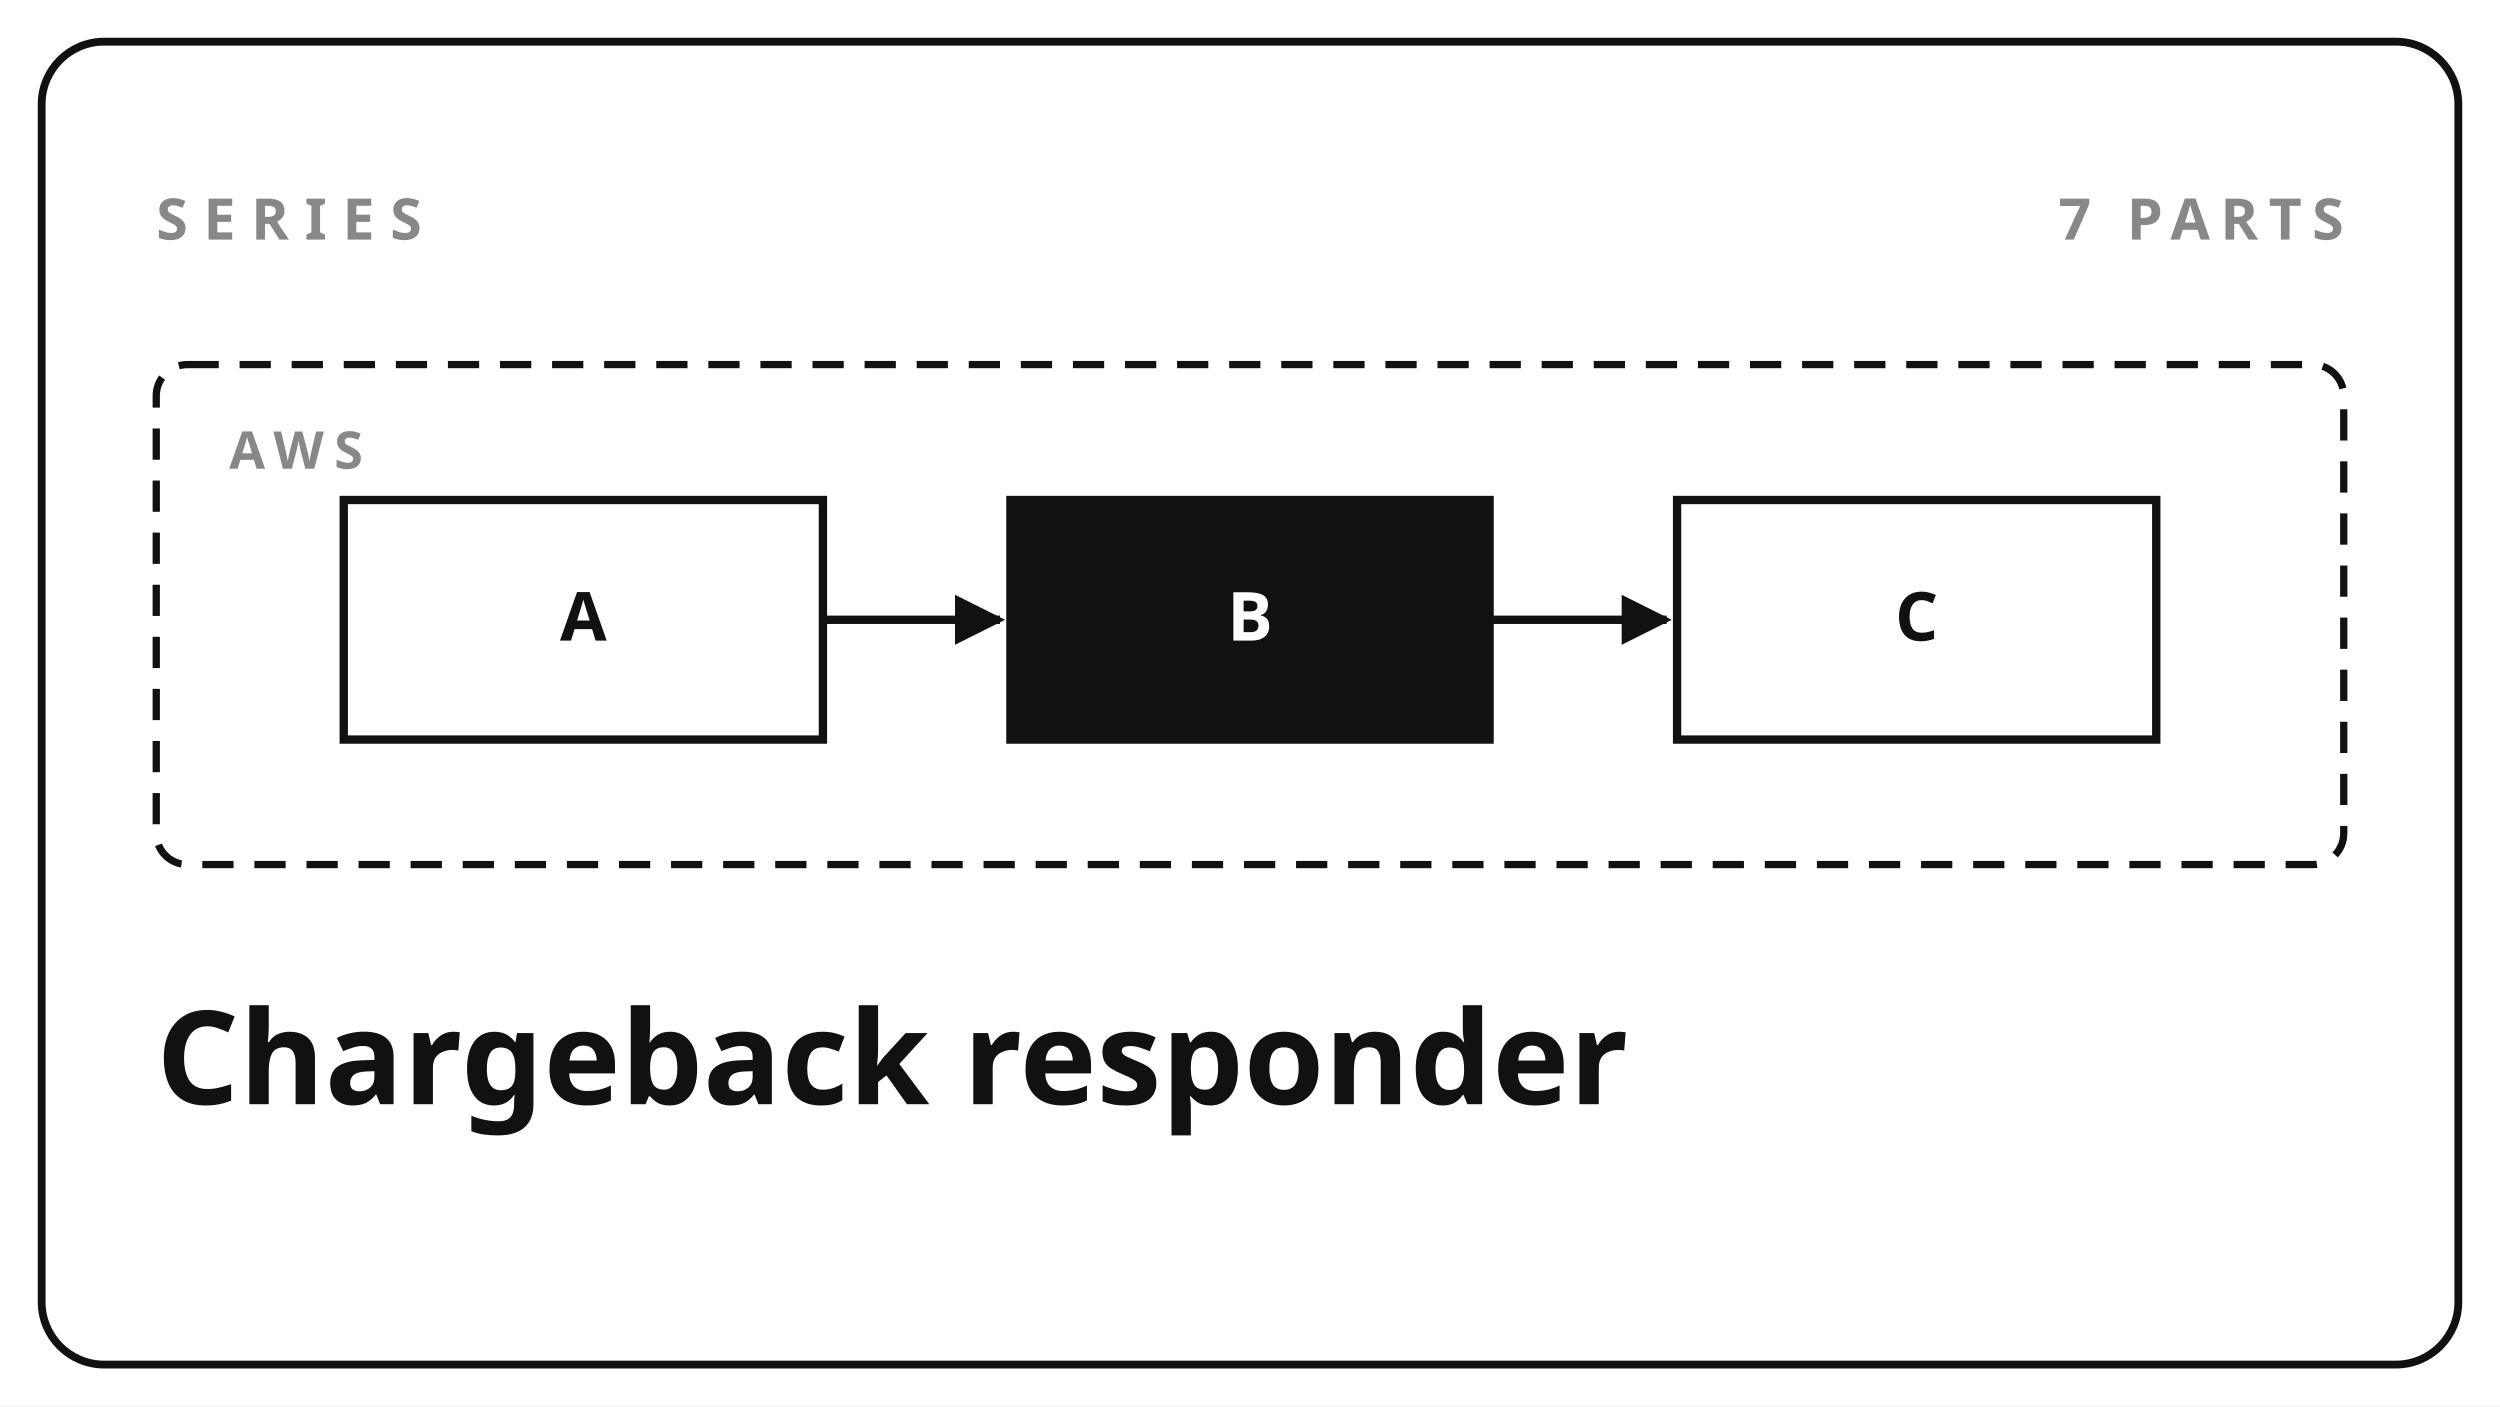
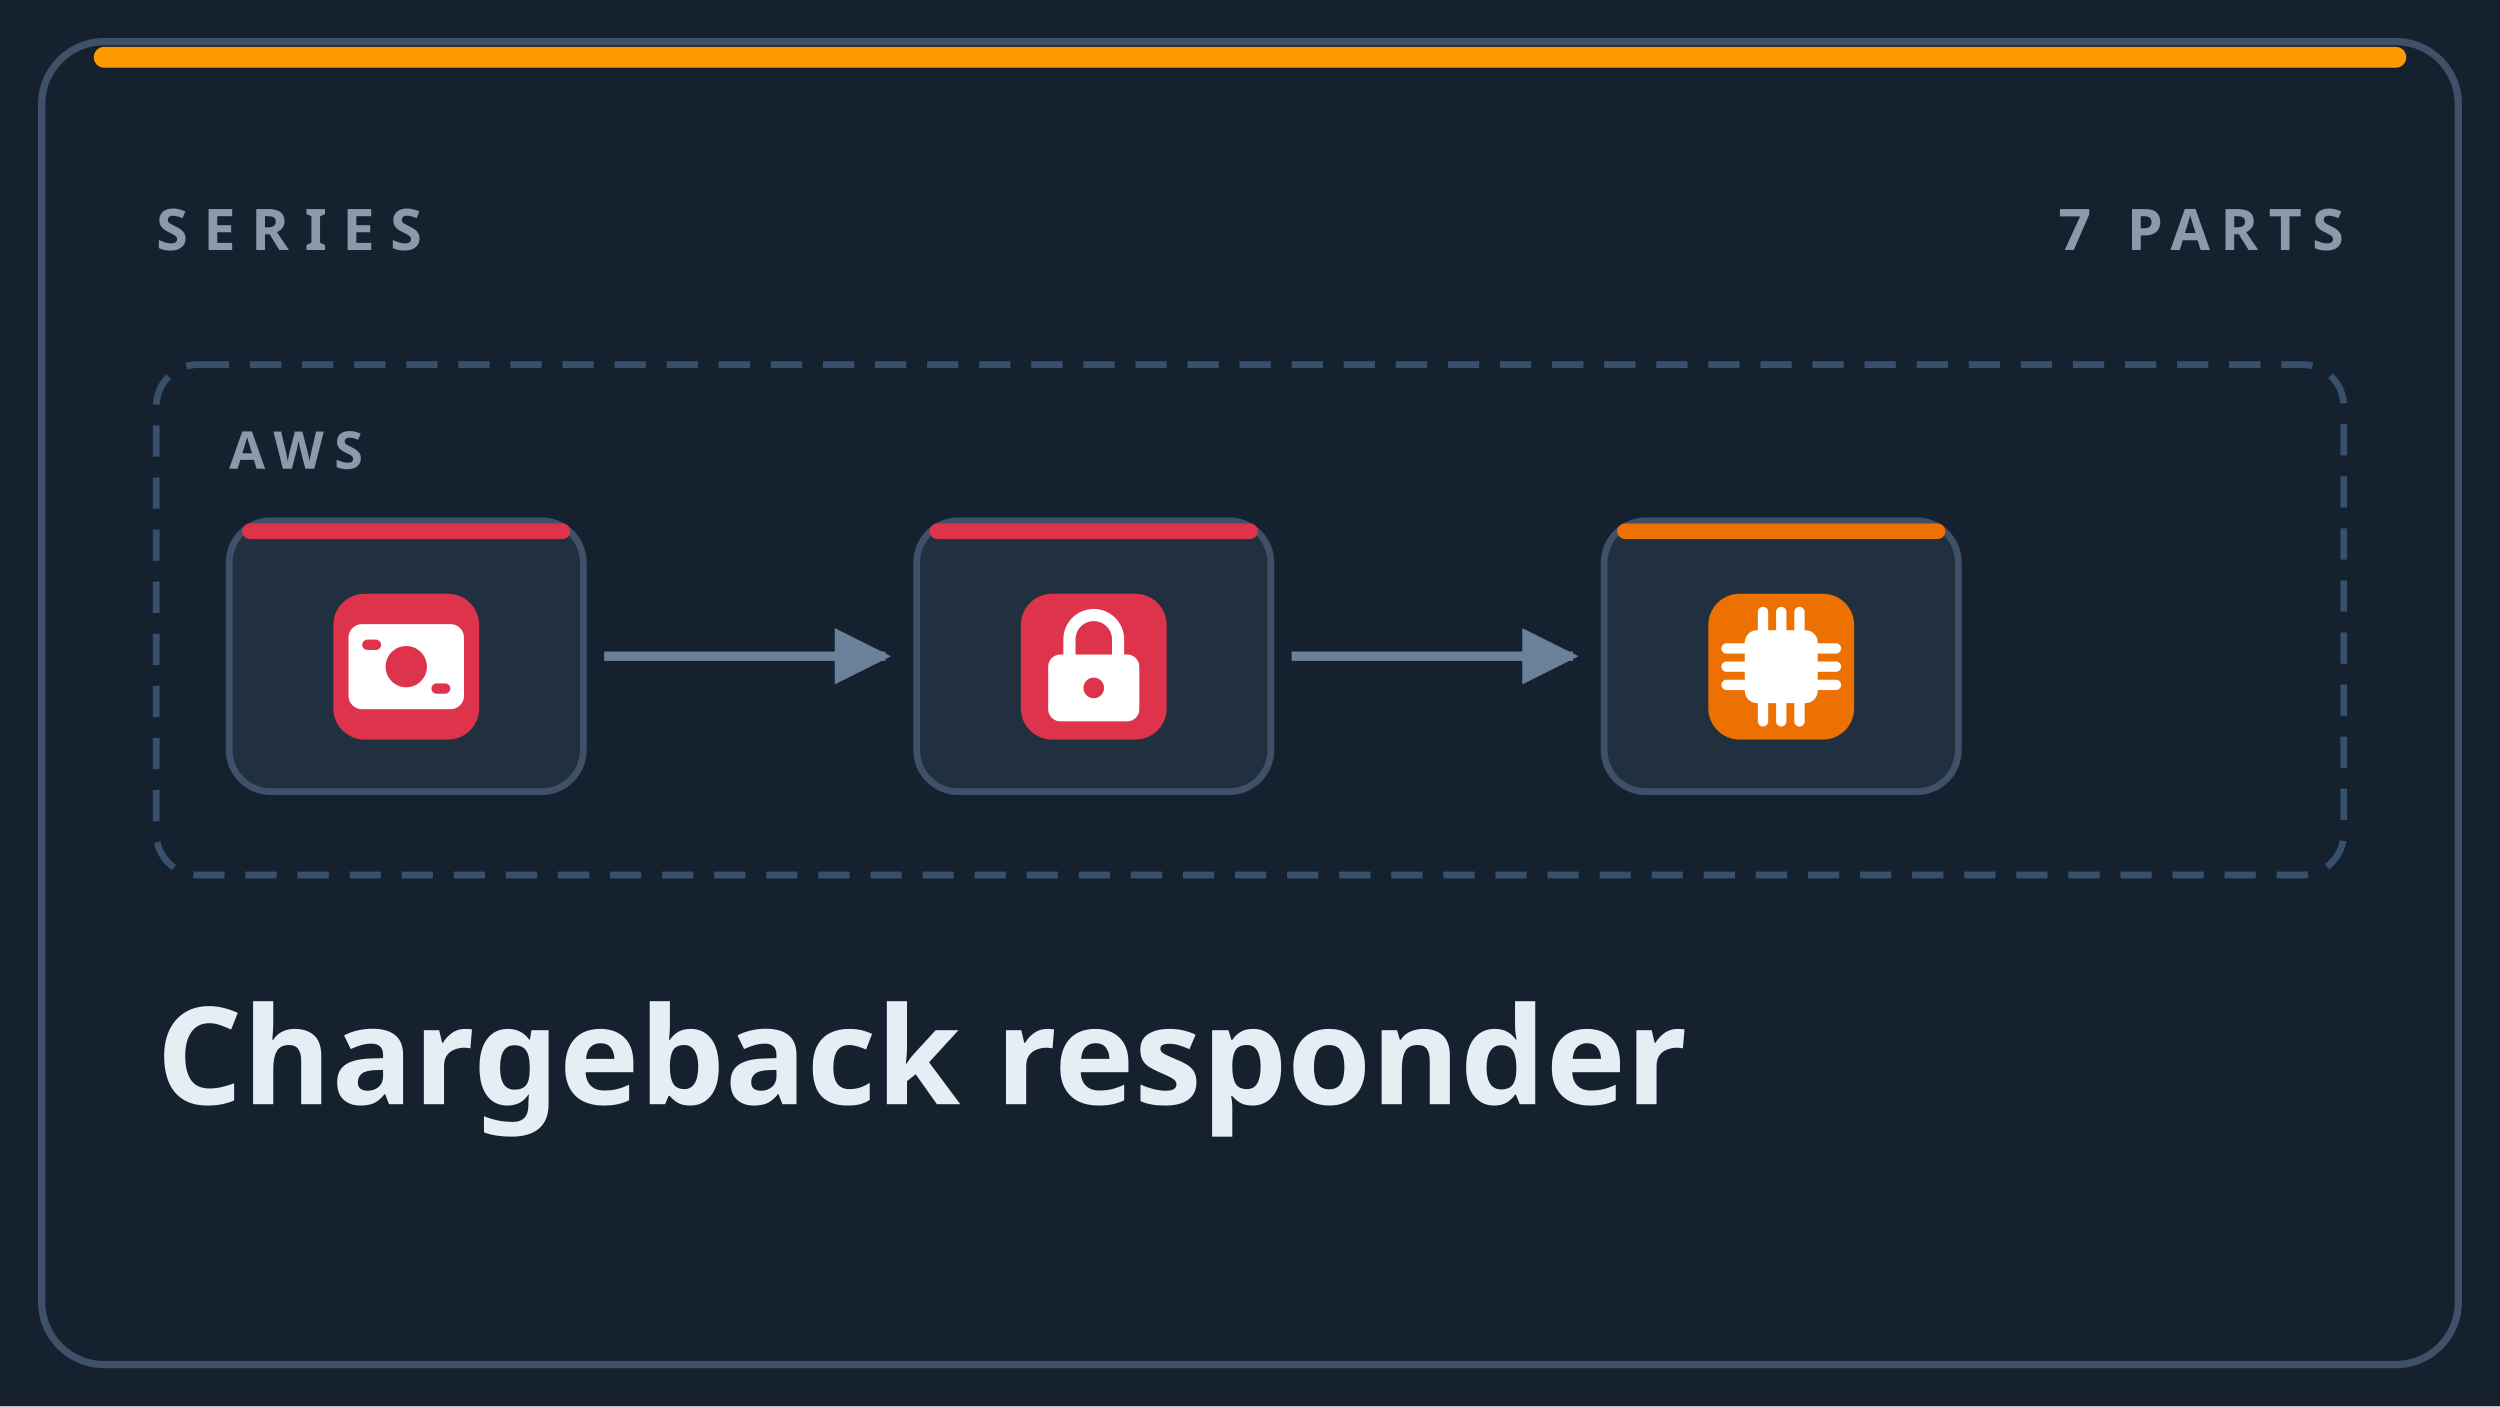
<svg xmlns="http://www.w3.org/2000/svg" viewBox="0 0 480 270" width="480" height="270" role="img" aria-label="Chargeback responder — series thumbnail">
+   <rect width="480" height="270" fill="#16212f" />
+   <rect x="8" y="8" width="464" height="254" rx="12" fill="none" stroke="#3f5169" stroke-width="1.4" />
+   <line x1="20" y1="11" x2="460" y2="11" stroke="#ff9900" stroke-width="4" stroke-linecap="round" />
+   <text x="30" y="48" font-family="ui-sans-serif,system-ui,sans-serif" font-size="11" font-weight="700" letter-spacing="3" fill="#8d99a8">SERIES</text>
+   <text x="450" y="48" text-anchor="end" font-family="ui-sans-serif,system-ui,sans-serif" font-size="11" font-weight="700" letter-spacing="2" fill="#8d99a8">7 PARTS</text>
+   <rect x="30" y="70" width="420" height="98" rx="8" fill="none" stroke="#37506b" stroke-width="1.3" stroke-dasharray="6 4" />
+   <text x="44" y="90" font-family="ui-sans-serif,system-ui,sans-serif" font-size="10" font-weight="700" letter-spacing="2" fill="#8d99a8">AWS</text>
  <defs>
-     <marker id="ar" viewBox="0 0 10 10" refX="9" refY="5" markerWidth="6" markerHeight="6" orient="auto">
-       <path d="M0,0 L10,5 L0,10 z" fill="#111111" />
+     <marker id="tar" viewBox="0 0 10 10" refX="9" refY="5" markerWidth="6" markerHeight="6" orient="auto">
+       <path d="M0,0 L10,5 L0,10 z" fill="#6b8199" />
    </marker>
  </defs>
-   <rect x="0" y="0" width="480" height="270" fill="#ffffff" />
-   <rect x="8" y="8" width="464" height="254" rx="12" fill="none" stroke="#111111" stroke-width="1.5" />
-   <text x="30" y="46" font-family="ui-sans-serif,system-ui,sans-serif" font-size="11" font-weight="700" letter-spacing="3" fill="#888888">SERIES</text>
-   <text x="450" y="46" text-anchor="end" font-family="ui-sans-serif,system-ui,sans-serif" font-size="11" font-weight="700" letter-spacing="2" fill="#888888">7 PARTS</text>
-   <rect x="30" y="70" width="420" height="96" rx="6" fill="none" stroke="#111111" stroke-width="1.4" stroke-dasharray="6 4" />
-   <text x="44" y="90" font-family="ui-sans-serif,system-ui,sans-serif" font-size="10" font-weight="700" letter-spacing="2" fill="#888888">AWS</text>
-   <rect x="66.0" y="96" width="92" height="46" fill="#ffffff" stroke="#111111" stroke-width="1.6" />
-   <text x="112.0" y="123.0" text-anchor="middle" font-family="ui-sans-serif,system-ui,sans-serif" font-size="13" font-weight="600" fill="#111111">A</text>
-   <line x1="158.0" y1="119.0" x2="192.0" y2="119.0" stroke="#111111" stroke-width="1.6" marker-end="url(#ar)" />
-   <rect x="194.0" y="96" width="92" height="46" fill="#111111" stroke="#111111" stroke-width="1.6" />
-   <text x="240.0" y="123.0" text-anchor="middle" font-family="ui-sans-serif,system-ui,sans-serif" font-size="13" font-weight="600" fill="#ffffff">B</text>
-   <line x1="286.0" y1="119.0" x2="320.0" y2="119.0" stroke="#111111" stroke-width="1.6" marker-end="url(#ar)" />
-   <rect x="322.0" y="96" width="92" height="46" fill="#ffffff" stroke="#111111" stroke-width="1.6" />
-   <text x="368.0" y="123.0" text-anchor="middle" font-family="ui-sans-serif,system-ui,sans-serif" font-size="13" font-weight="600" fill="#111111">C</text>
-   <text y="212" font-family="ui-sans-serif,system-ui,sans-serif" font-size="25" font-weight="700" fill="#111111">
-     <tspan x="30" dy="0">Chargeback responder</tspan>
+   <rect x="44" y="100" width="68" height="52" rx="8" fill="#20303f" stroke="#3f5169" stroke-width="1.3" />
+   <line x1="48" y1="102" x2="108" y2="102" stroke="#DD344C" stroke-width="3" stroke-linecap="round" />
+   <g transform="translate(64.0,114.0)" aria-hidden="true">
+     <rect width="28.0" height="28.0" rx="6" fill="#DD344C" />
+     <g transform="scale(1.1667)">
+       <rect x="2.5" y="5" width="19" height="14" rx="2.2" fill="#fff" />
+       <circle cx="12" cy="12" r="3.4" fill="#DD344C" />
+       <path d="M5.6 8.4h1.4M17 15.6h1.4" stroke="#DD344C" stroke-width="1.7" stroke-linecap="round" />
+     </g>
+   </g>
+   <line x1="116" y1="126" x2="170" y2="126" stroke="#6b8199" stroke-width="1.8" marker-end="url(#tar)" />
+   <rect x="176" y="100" width="68" height="52" rx="8" fill="#20303f" stroke="#3f5169" stroke-width="1.3" />
+   <line x1="180" y1="102" x2="240" y2="102" stroke="#DD344C" stroke-width="3" stroke-linecap="round" />
+   <g transform="translate(196.0,114.0)" aria-hidden="true">
+     <rect width="28.0" height="28.0" rx="6" fill="#DD344C" />
+     <g transform="scale(1.1667)">
+       <rect x="4.5" y="10" width="15" height="11" rx="2" fill="#fff" />
+       <path d="M8 10V7.5a4 4 0 0 1 8 0V10" stroke="#fff" stroke-width="2" fill="none" stroke-linecap="round" />
+       <circle cx="12" cy="15.5" r="1.7" fill="#DD344C" />
+     </g>
+   </g>
+   <line x1="248" y1="126" x2="302" y2="126" stroke="#6b8199" stroke-width="1.8" marker-end="url(#tar)" />
+   <rect x="308" y="100" width="68" height="52" rx="8" fill="#20303f" stroke="#3f5169" stroke-width="1.3" />
+   <line x1="312" y1="102" x2="372" y2="102" stroke="#ED7100" stroke-width="3" stroke-linecap="round" />
+   <g transform="translate(328.0,114.0)" aria-hidden="true">
+     <rect width="28.0" height="28.0" rx="6" fill="#ED7100" />
+     <g transform="scale(1.1667)">
+       <rect x="6" y="6" width="12" height="12" rx="2" fill="#fff" />
+       <path d="M9 3v3M12 3v3M15 3v3M9 18v3M12 18v3M15 18v3M3 9h3M3 12h3M3 15h3M18 9h3M18 12h3M18 15h3" stroke="#fff" stroke-width="1.7" stroke-linecap="round" />
+     </g>
+   </g>
+   <text font-family="ui-sans-serif,system-ui,sans-serif" font-size="26" font-weight="700" fill="#e6edf5">
+     <tspan x="30" y="212">Chargeback responder</tspan>
  </text>
</svg>
